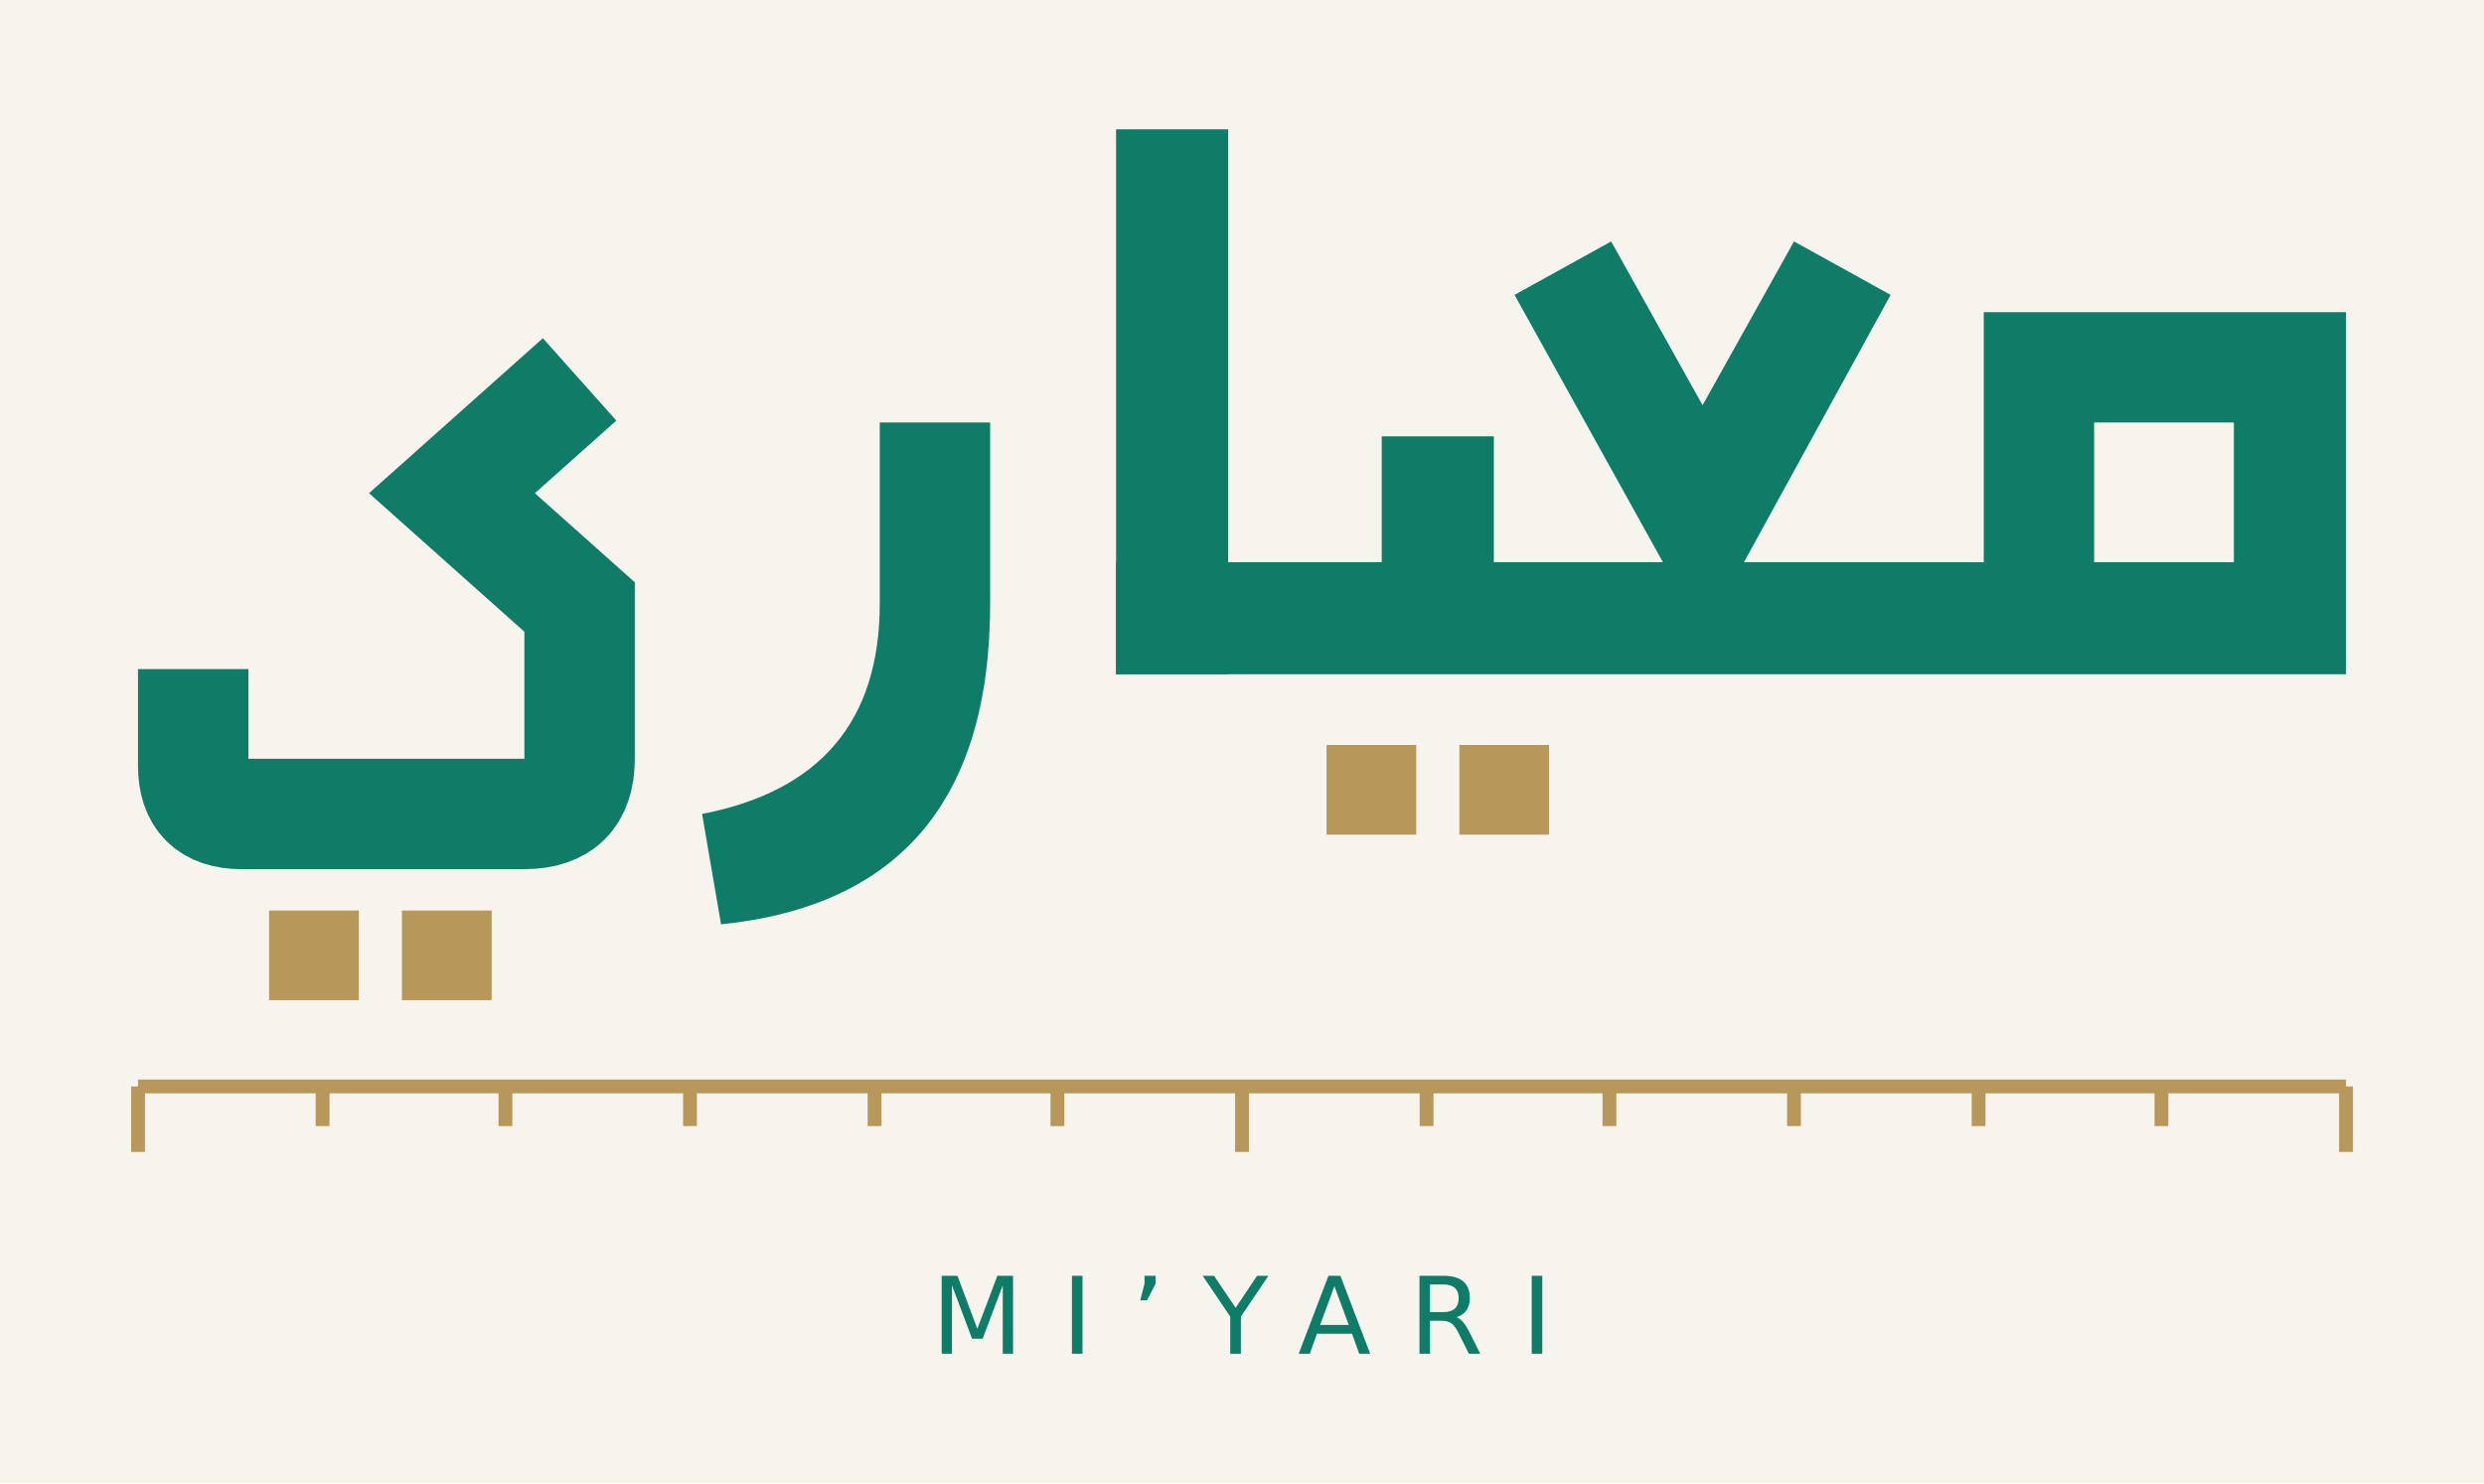
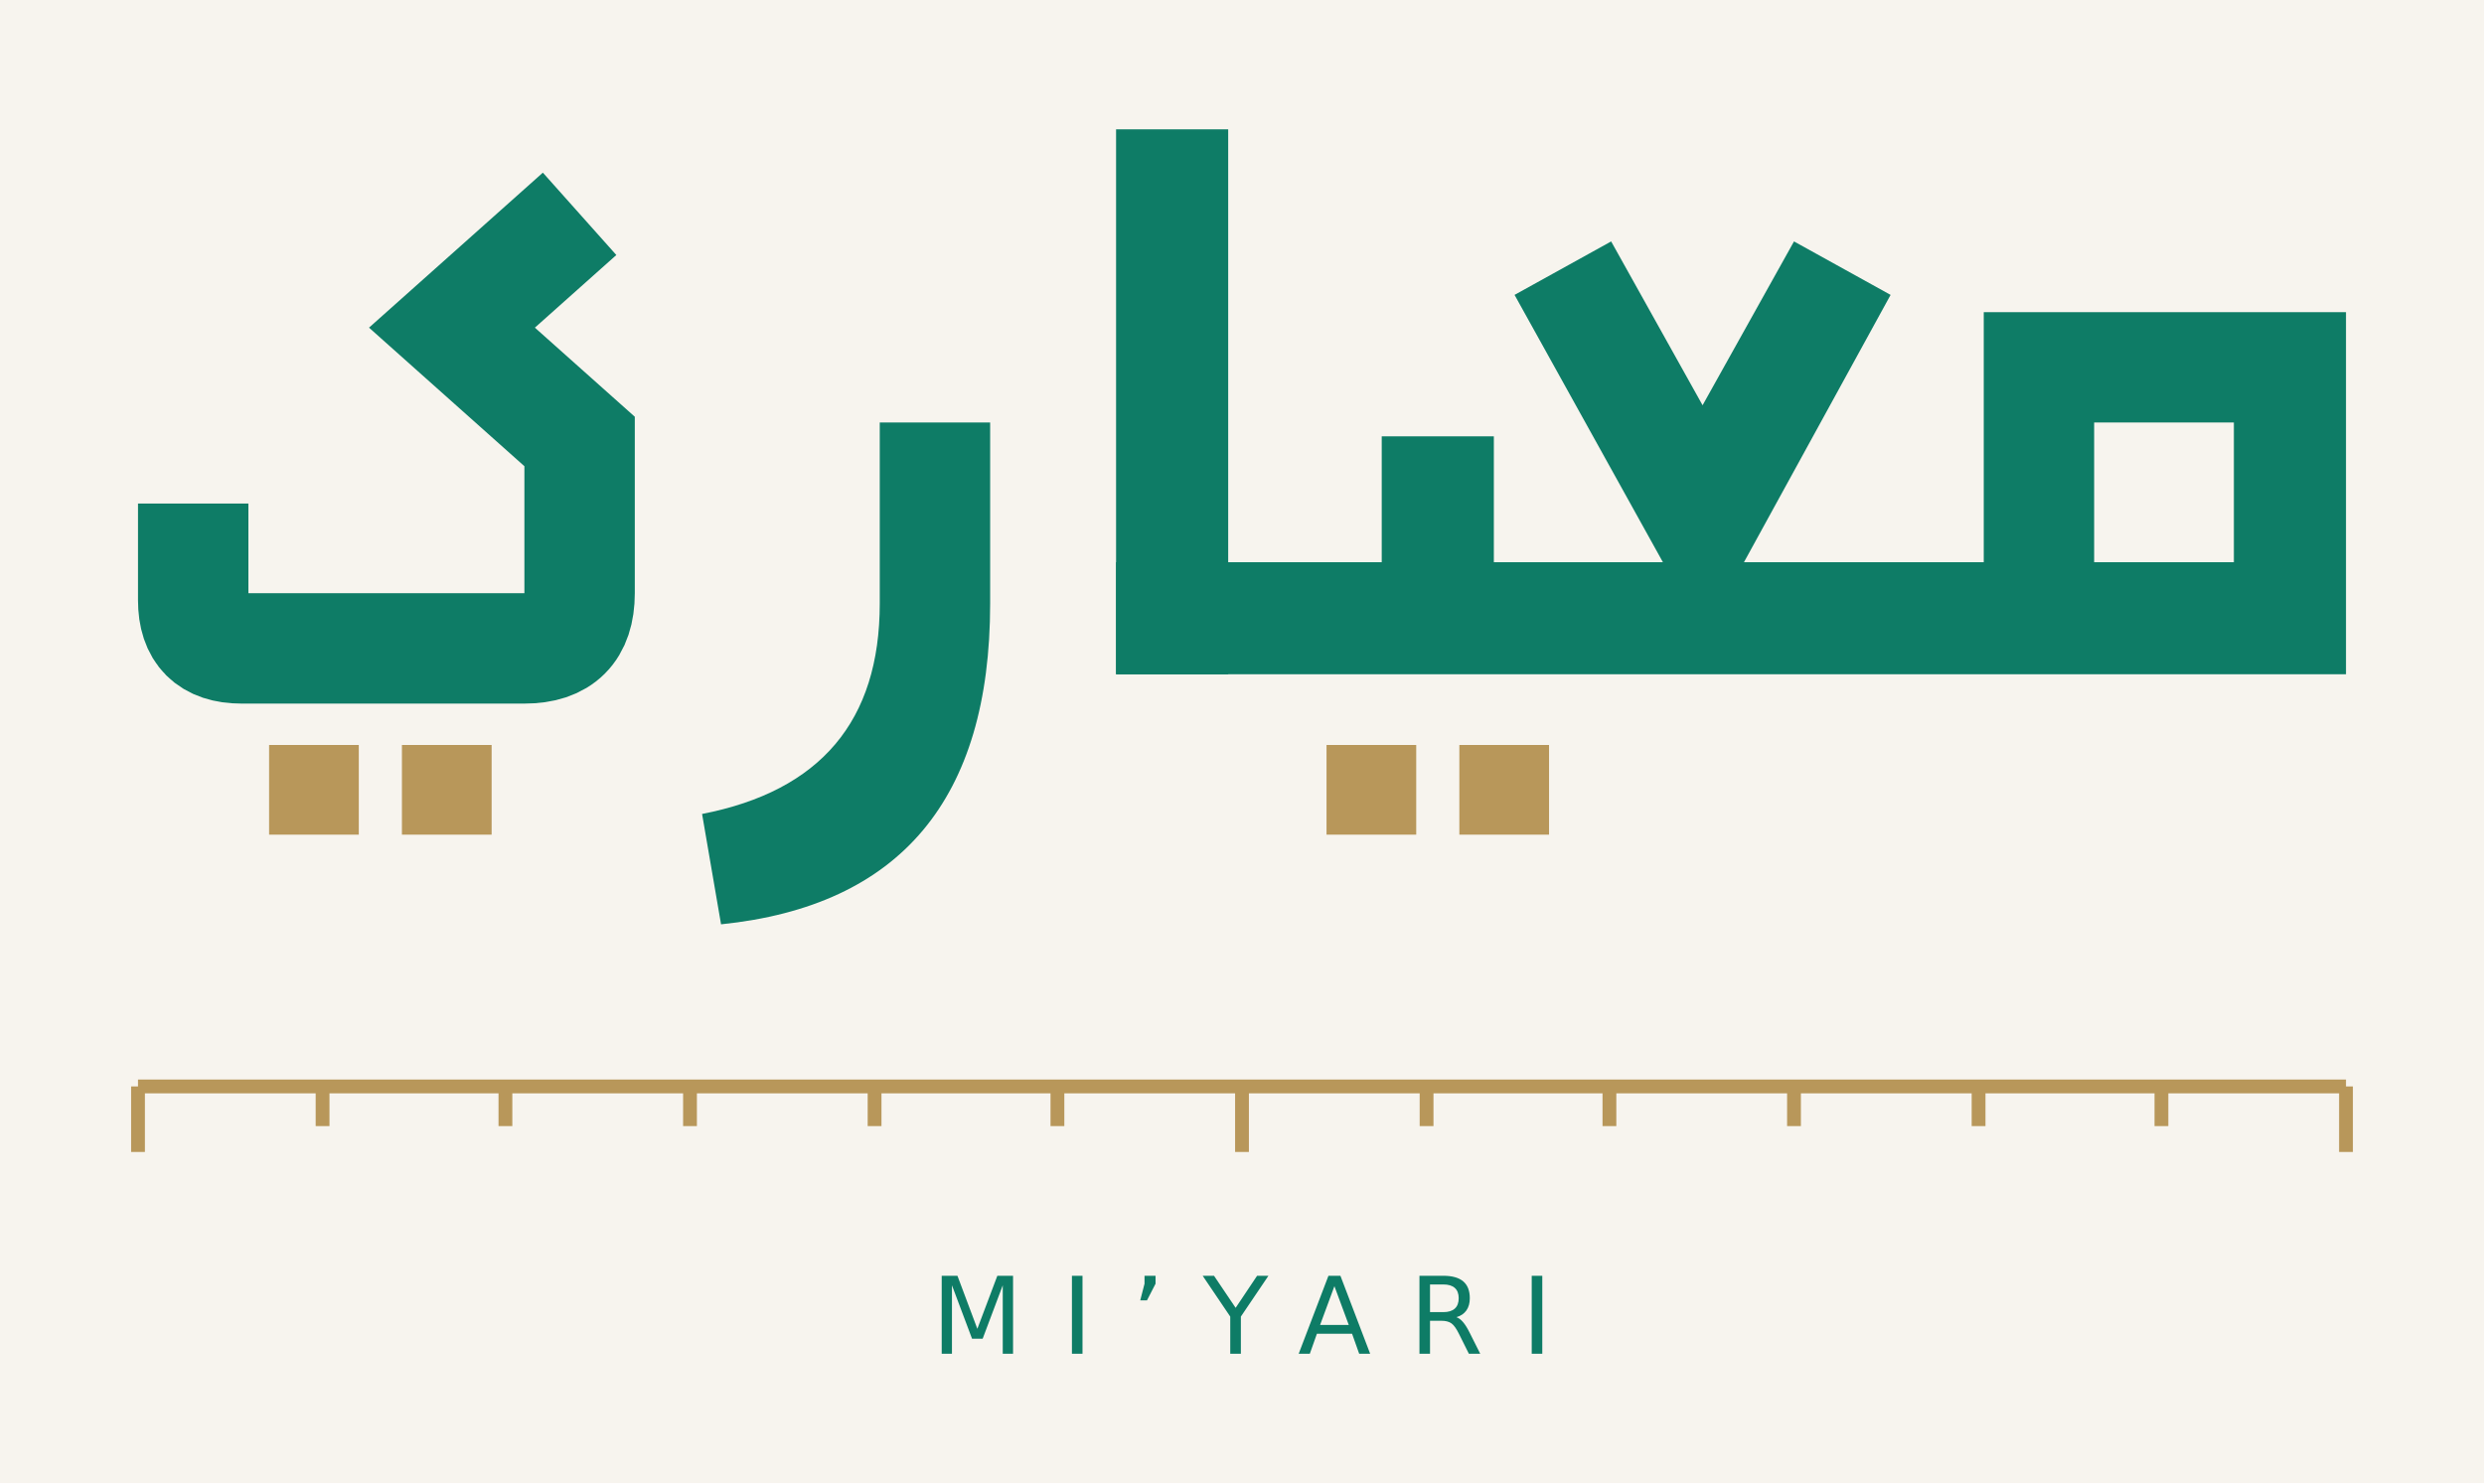
<svg xmlns="http://www.w3.org/2000/svg" viewBox="30 160 1440 860">
  <rect x="30" y="160" width="1440" height="860" fill="#F7F4EE" />
  <path fill="#0E7C66" d="M1180 341H1390V551H677V486H831V413H896V486H994L908 331L964 300L1017 395L1070 300L1126 331L1041 486H1180ZM1244 405V486H1325V405Z" />
  <rect fill="#0E7C66" x="677" y="235" width="65" height="316" />
  <path fill="#0E7C66" d="M540 405H604V510Q604 680 448 696L437 632Q540 612 540 510Z" />
  <rect fill="#B8975A" x="799" y="592" width="52" height="52" />
  <rect fill="#B8975A" x="876" y="592" width="52" height="52" />
-   <path d="M366 380L292 446L366 512V600Q366 632 334 632H170Q142 632 142 604V548" fill="none" stroke="#0E7C66" stroke-width="64" stroke-linejoin="miter" />
-   <rect fill="#B8975A" x="186" y="688" width="52" height="52" />
-   <rect fill="#B8975A" x="263" y="688" width="52" height="52" />
+   <g transform="translate(0 -96)">
+     <path d="M366 380L292 446L366 512V600Q366 632 334 632H170Q142 632 142 604V548" fill="none" stroke="#0E7C66" stroke-width="64" stroke-linejoin="miter" />
+     <rect fill="#B8975A" x="186" y="688" width="52" height="52" />
+     <rect fill="#B8975A" x="263" y="688" width="52" height="52" />
+   </g>
  <path d="M110 790H1390" stroke="#B8975A" stroke-width="8" />
  <path d="M110 790V828" stroke="#B8975A" stroke-width="8" />
  <path d="M217 790V813" stroke="#B8975A" stroke-width="8" />
  <path d="M323 790V813" stroke="#B8975A" stroke-width="8" />
  <path d="M430 790V813" stroke="#B8975A" stroke-width="8" />
  <path d="M537 790V813" stroke="#B8975A" stroke-width="8" />
  <path d="M643 790V813" stroke="#B8975A" stroke-width="8" />
  <path d="M750 790V828" stroke="#B8975A" stroke-width="8" />
  <path d="M857 790V813" stroke="#B8975A" stroke-width="8" />
  <path d="M963 790V813" stroke="#B8975A" stroke-width="8" />
  <path d="M1070 790V813" stroke="#B8975A" stroke-width="8" />
  <path d="M1177 790V813" stroke="#B8975A" stroke-width="8" />
  <path d="M1283 790V813" stroke="#B8975A" stroke-width="8" />
  <path d="M1390 790V828" stroke="#B8975A" stroke-width="8" />
  <text x="750" y="945" text-anchor="middle" font-family="DejaVu Sans" font-size="62" letter-spacing="22" fill="#0E7C66">MI’YARI</text>
</svg>
